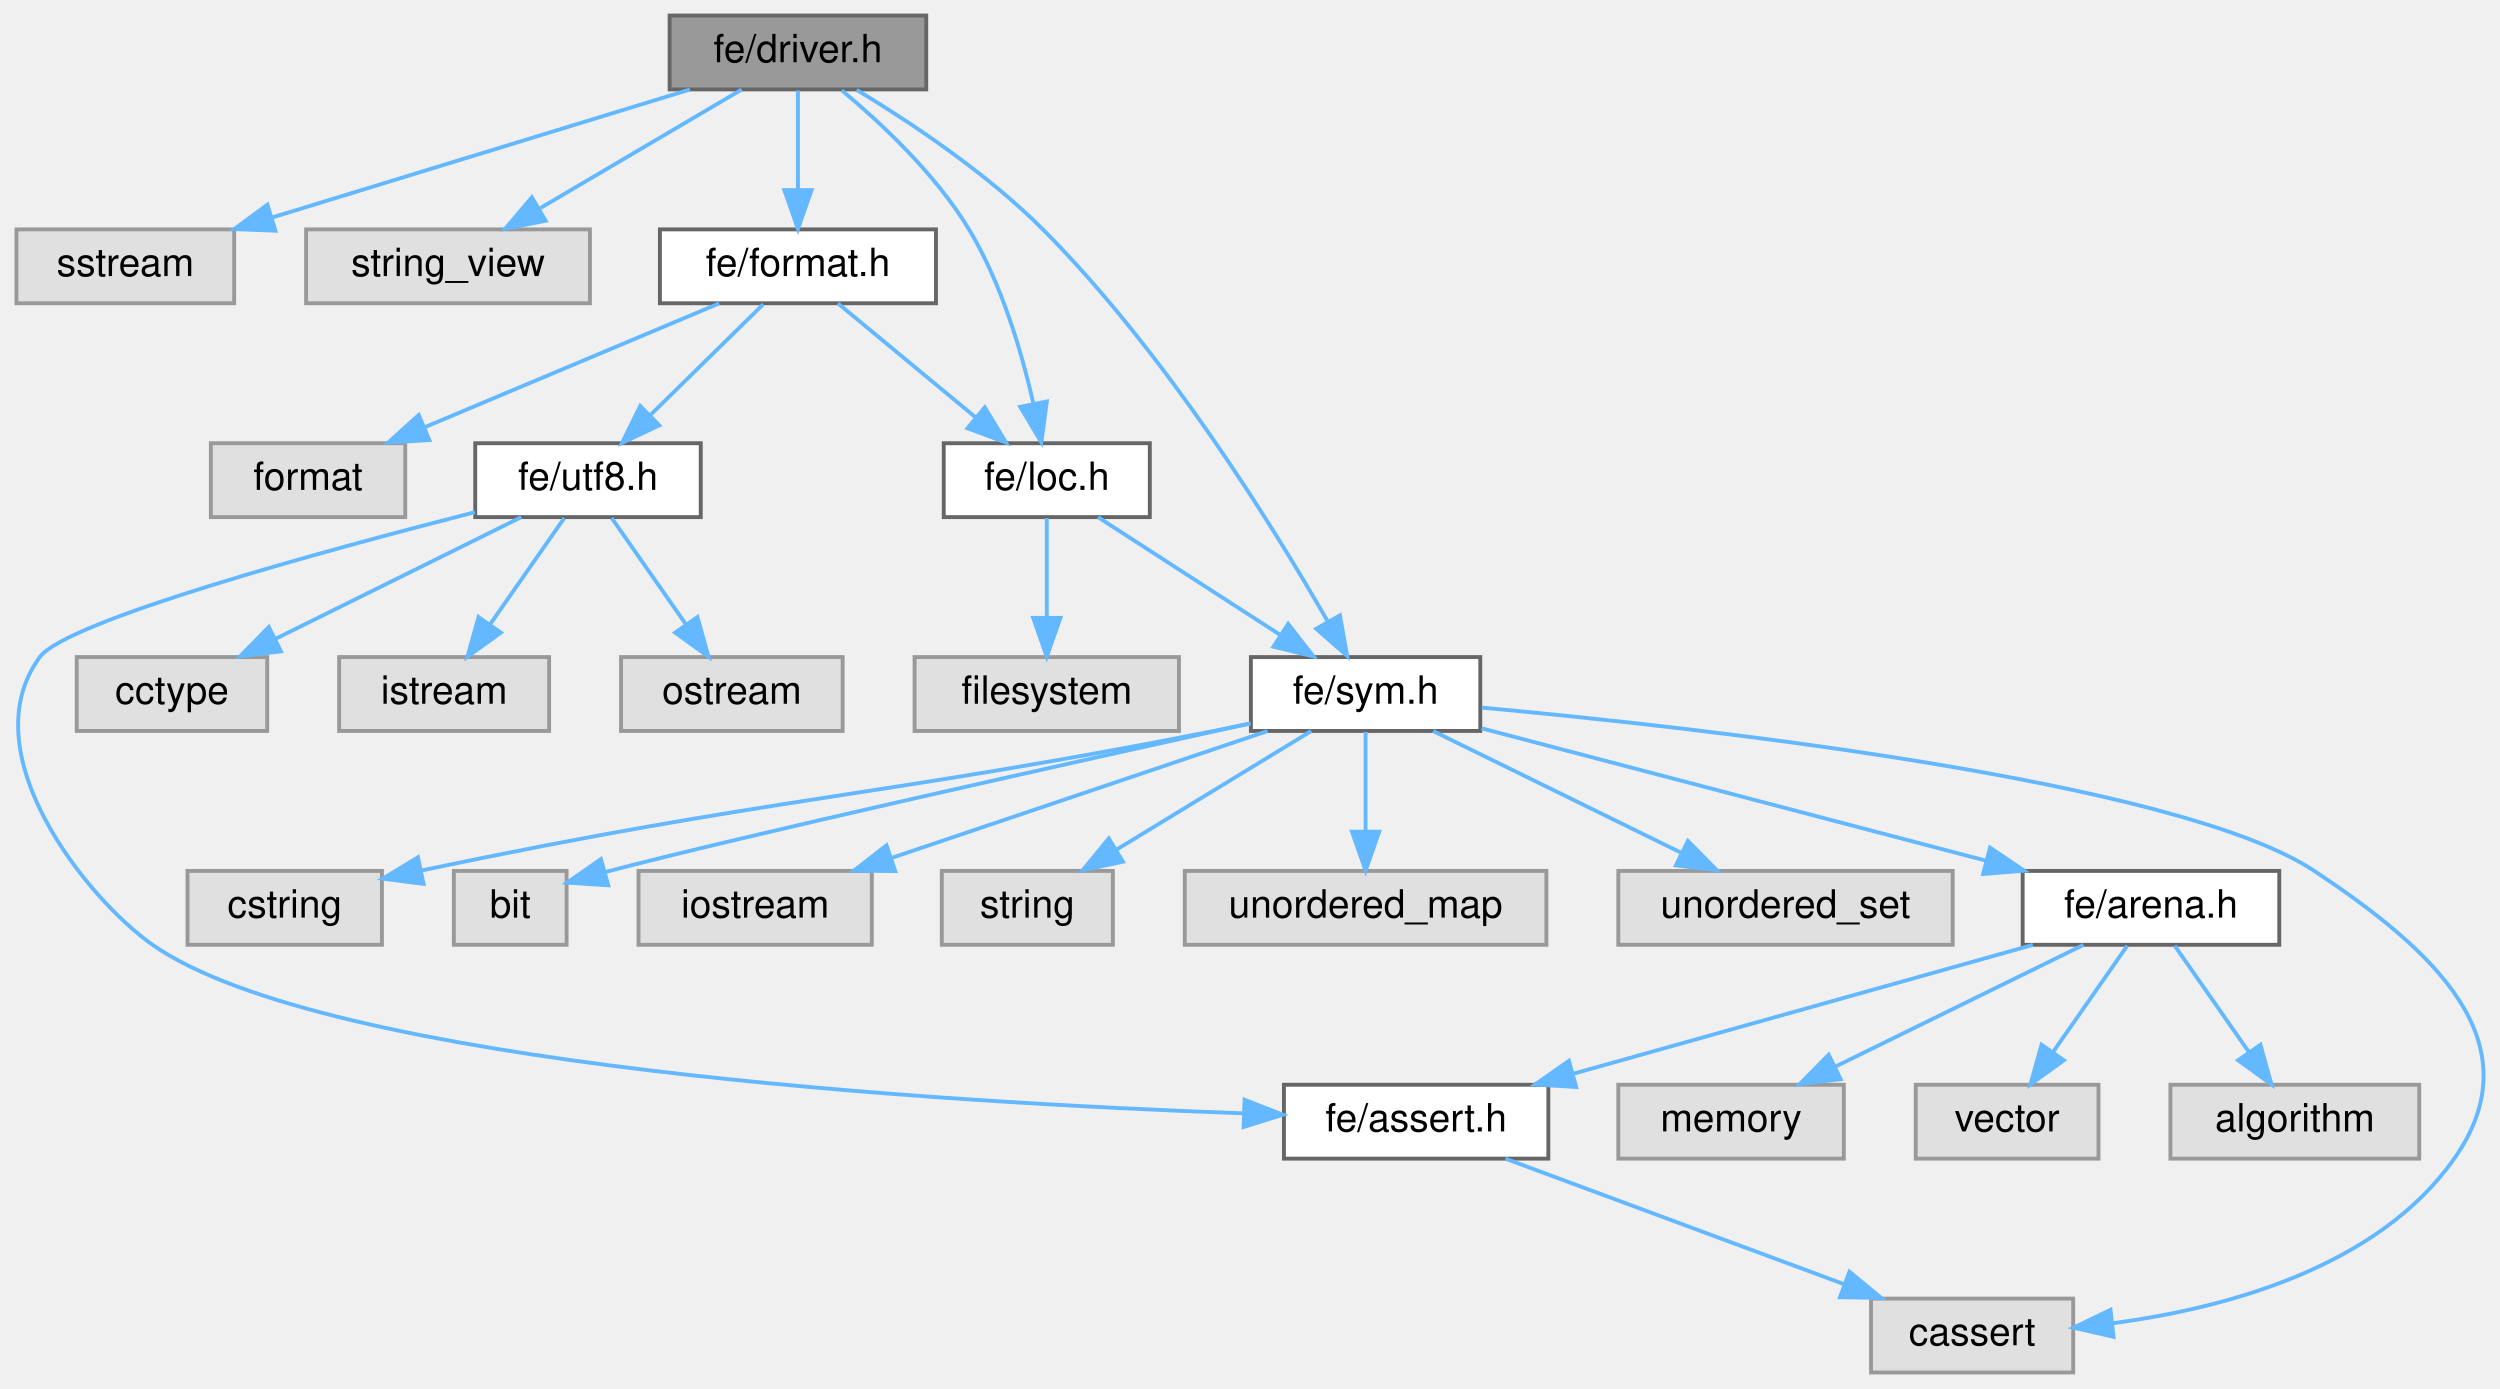
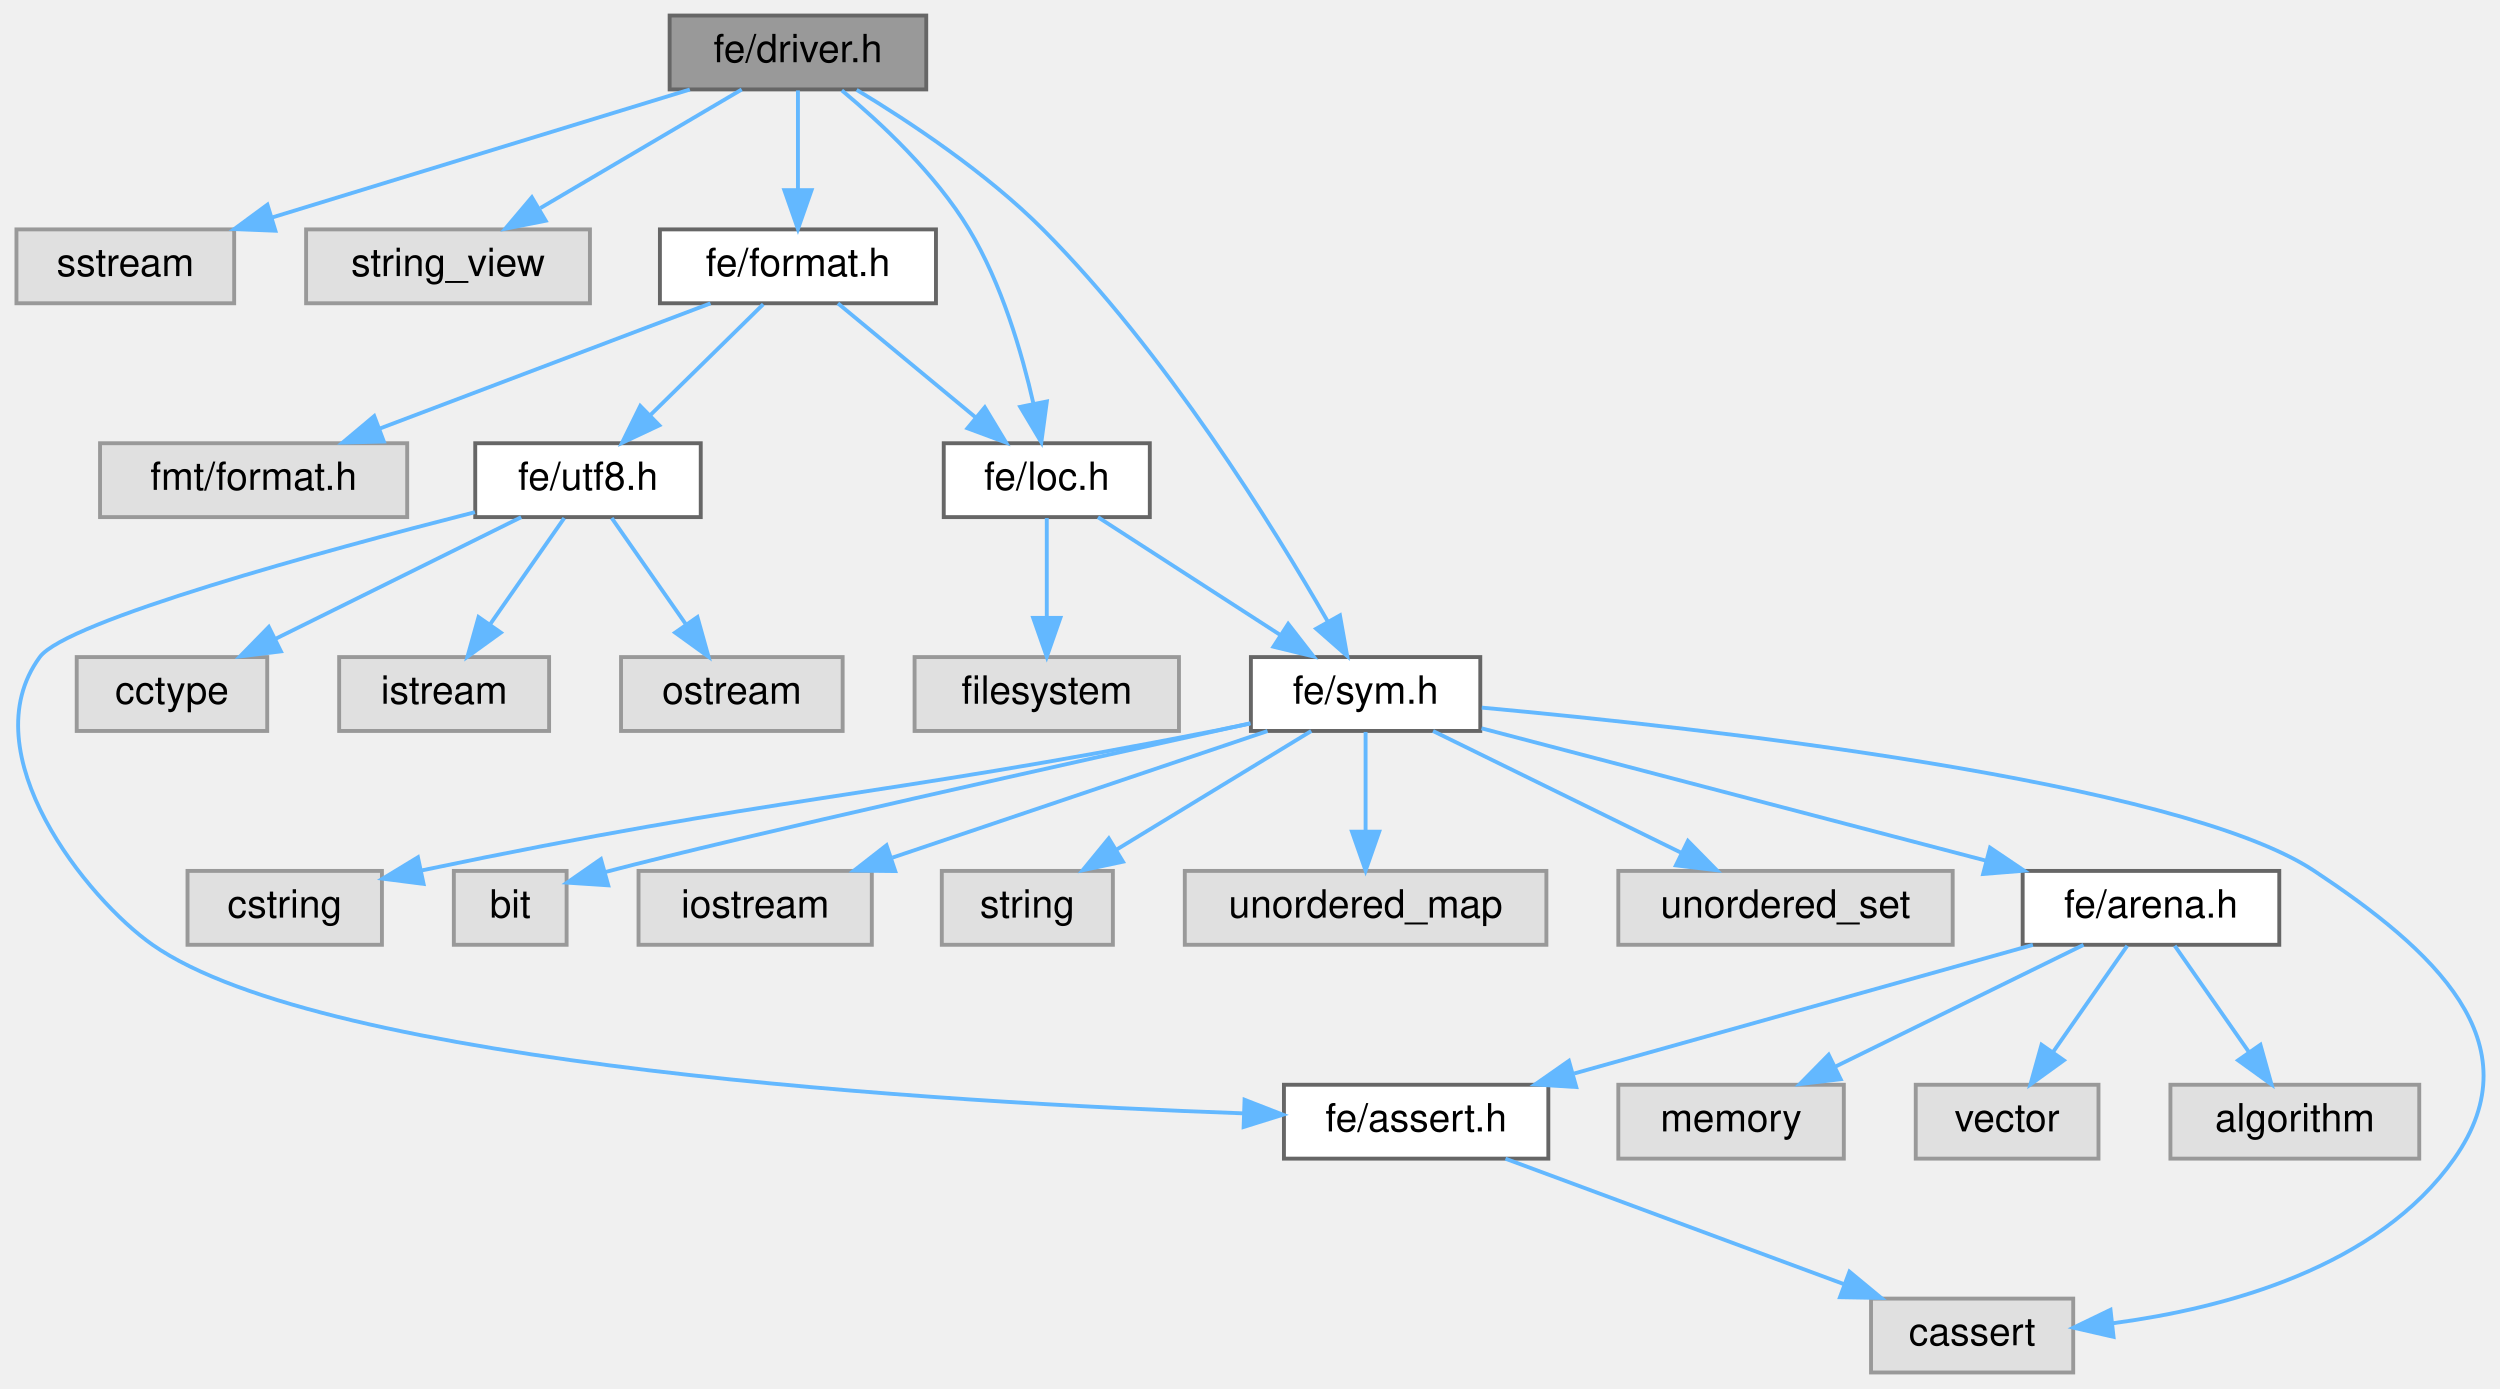
<svg xmlns="http://www.w3.org/2000/svg" xmlns:xlink="http://www.w3.org/1999/xlink" width="643pt" height="357pt" viewBox="0.00 0.00 642.54 357.00">
  <g id="graph0" class="graph" transform="scale(1 1) rotate(0) translate(4 353)">
    <g id="Node000001" class="node">
      <g id="a_Node000001">
        <a xlink:title=" ">
          <polygon fill="#999999" stroke="#666666" points="234,-349 168,-349 168,-330 234,-330 234,-349" />
          <text text-anchor="middle" x="201" y="-337" font-family="Helvetica,sans-Serif" font-size="10.00">fe/driver.h</text>
        </a>
      </g>
    </g>
    <g id="Node000002" class="node">
      <g id="a_Node000002">
        <a xlink:title=" ">
          <polygon fill="#e0e0e0" stroke="#999999" points="56,-294 0,-294 0,-275 56,-275 56,-294" />
          <text text-anchor="middle" x="28" y="-282" font-family="Helvetica,sans-Serif" font-size="10.00">sstream</text>
        </a>
      </g>
    </g>
    <g id="edge1_Node000001_Node000002" class="edge">
      <g id="a_edge1_Node000001_Node000002">
        <a xlink:title=" ">
          <path fill="none" stroke="#63b8ff" d="M173.2,-329.98C144.03,-321.05 98,-306.94 65.6,-297.02" />
          <polygon fill="#63b8ff" stroke="#63b8ff" points="66.6,-293.66 56.01,-294.08 64.55,-300.36 66.6,-293.66" />
        </a>
      </g>
    </g>
    <g id="Node000003" class="node">
      <g id="a_Node000003">
        <a xlink:title=" ">
          <polygon fill="#e0e0e0" stroke="#999999" points="147.5,-294 74.5,-294 74.5,-275 147.5,-275 147.5,-294" />
          <text text-anchor="middle" x="111" y="-282" font-family="Helvetica,sans-Serif" font-size="10.00">string_view</text>
        </a>
      </g>
    </g>
    <g id="edge2_Node000001_Node000003" class="edge">
      <g id="a_edge2_Node000001_Node000003">
        <a xlink:title=" ">
          <path fill="none" stroke="#63b8ff" d="M186.54,-329.98C172.58,-321.77 151.21,-309.18 134.75,-299.49" />
          <polygon fill="#63b8ff" stroke="#63b8ff" points="136.12,-296.23 125.72,-294.17 132.56,-302.26 136.12,-296.23" />
        </a>
      </g>
    </g>
    <g id="Node000004" class="node">
      <g id="a_Node000004">
        <a xlink:href="format_8h.html" target="_top" xlink:title=" ">
          <polygon fill="white" stroke="#666666" points="236.5,-294 165.5,-294 165.5,-275 236.5,-275 236.5,-294" />
          <text text-anchor="middle" x="201" y="-282" font-family="Helvetica,sans-Serif" font-size="10.00">fe/format.h</text>
        </a>
      </g>
    </g>
    <g id="edge3_Node000001_Node000004" class="edge">
      <g id="a_edge3_Node000001_Node000004">
        <a xlink:title=" ">
          <path fill="none" stroke="#63b8ff" d="M201,-329.75C201,-322.8 201,-312.85 201,-304.13" />
          <polygon fill="#63b8ff" stroke="#63b8ff" points="204.5,-304.09 201,-294.09 197.5,-304.09 204.5,-304.09" />
        </a>
      </g>
    </g>
    <g id="Node000006" class="node">
      <g id="a_Node000006">
        <a xlink:href="loc_8h.html" target="_top" xlink:title=" ">
          <polygon fill="white" stroke="#666666" points="291.5,-239 238.5,-239 238.5,-220 291.5,-220 291.5,-239" />
          <text text-anchor="middle" x="265" y="-227" font-family="Helvetica,sans-Serif" font-size="10.00">fe/loc.h</text>
        </a>
      </g>
    </g>
    <g id="edge26_Node000001_Node000006" class="edge">
      <g id="a_edge26_Node000001_Node000006">
        <a xlink:title=" ">
          <path fill="none" stroke="#63b8ff" d="M212.28,-329.76C222.19,-321.52 236.36,-308.33 245,-294 253.39,-280.08 258.6,-262.29 261.59,-249.09" />
          <polygon fill="#63b8ff" stroke="#63b8ff" points="265.02,-249.75 263.6,-239.26 258.17,-248.35 265.02,-249.75" />
        </a>
      </g>
    </g>
    <g id="Node000008" class="node">
      <g id="a_Node000008">
        <a xlink:href="sym_8h.html" target="_top" xlink:title=" ">
          <polygon fill="white" stroke="#666666" points="376.5,-184 317.5,-184 317.5,-165 376.5,-165 376.5,-184" />
          <text text-anchor="middle" x="347" y="-172" font-family="Helvetica,sans-Serif" font-size="10.00">fe/sym.h</text>
        </a>
      </g>
    </g>
    <g id="edge27_Node000001_Node000008" class="edge">
      <g id="a_edge27_Node000001_Node000008">
        <a xlink:title=" ">
          <path fill="none" stroke="#63b8ff" d="M216.1,-329.89C229.6,-321.75 249.45,-308.61 264,-294 295.47,-262.41 323.21,-217.64 337.26,-193.17" />
          <polygon fill="#63b8ff" stroke="#63b8ff" points="340.4,-194.73 342.26,-184.3 334.3,-191.29 340.4,-194.73" />
        </a>
      </g>
    </g>
    <g id="Node000005" class="node">
      <g id="a_Node000005">
        <a xlink:title=" ">
-           <polygon fill="#e0e0e0" stroke="#999999" points="100,-239 50,-239 50,-220 100,-220 100,-239" />
-           <text text-anchor="middle" x="75" y="-227" font-family="Helvetica,sans-Serif" font-size="10.00">format</text>
+           <polygon fill="#e0e0e0" stroke="#999999" points="100.5,-239 21.5,-239 21.5,-220 100.5,-220 100.5,-239" />
+           <text text-anchor="middle" x="61" y="-227" font-family="Helvetica,sans-Serif" font-size="10.00">fmt/format.h</text>
        </a>
      </g>
    </g>
    <g id="edge4_Node000004_Node000005" class="edge">
      <g id="a_edge4_Node000004_Node000005">
        <a xlink:title=" ">
-           <path fill="none" stroke="#63b8ff" d="M180.76,-274.98C160.3,-266.38 128.47,-252.99 105.07,-243.15" />
-           <polygon fill="#63b8ff" stroke="#63b8ff" points="106.19,-239.82 95.61,-239.17 103.47,-246.27 106.19,-239.82" />
+           <path fill="none" stroke="#63b8ff" d="M178.51,-274.98C155.48,-266.27 119.46,-252.63 93.37,-242.75" />
+           <polygon fill="#63b8ff" stroke="#63b8ff" points="94.49,-239.44 83.9,-239.17 92.02,-245.98 94.49,-239.44" />
        </a>
      </g>
    </g>
    <g id="edge5_Node000004_Node000006" class="edge">
      <g id="a_edge5_Node000004_Node000006">
        <a xlink:title=" ">
          <path fill="none" stroke="#63b8ff" d="M211.28,-274.98C220.84,-267.07 235.28,-255.11 246.78,-245.58" />
          <polygon fill="#63b8ff" stroke="#63b8ff" points="249.06,-248.24 254.53,-239.17 244.6,-242.85 249.06,-248.24" />
        </a>
      </g>
    </g>
    <g id="Node000021" class="node">
      <g id="a_Node000021">
        <a xlink:href="utf8_8h.html" target="_top" xlink:title=" ">
          <polygon fill="white" stroke="#666666" points="176,-239 118,-239 118,-220 176,-220 176,-239" />
          <text text-anchor="middle" x="147" y="-227" font-family="Helvetica,sans-Serif" font-size="10.00">fe/utf8.h</text>
        </a>
      </g>
    </g>
    <g id="edge21_Node000004_Node000021" class="edge">
      <g id="a_edge21_Node000004_Node000021">
        <a xlink:title=" ">
          <path fill="none" stroke="#63b8ff" d="M192.08,-274.75C184.22,-267.03 172.57,-255.6 163.08,-246.28" />
          <polygon fill="#63b8ff" stroke="#63b8ff" points="165.34,-243.6 155.75,-239.09 160.44,-248.59 165.34,-243.6" />
        </a>
      </g>
    </g>
    <g id="Node000007" class="node">
      <g id="a_Node000007">
        <a xlink:title=" ">
          <polygon fill="#e0e0e0" stroke="#999999" points="299,-184 231,-184 231,-165 299,-165 299,-184" />
          <text text-anchor="middle" x="265" y="-172" font-family="Helvetica,sans-Serif" font-size="10.00">filesystem</text>
        </a>
      </g>
    </g>
    <g id="edge6_Node000006_Node000007" class="edge">
      <g id="a_edge6_Node000006_Node000007">
        <a xlink:title=" ">
          <path fill="none" stroke="#63b8ff" d="M265,-219.75C265,-212.8 265,-202.85 265,-194.13" />
          <polygon fill="#63b8ff" stroke="#63b8ff" points="268.5,-194.09 265,-184.09 261.5,-194.09 268.5,-194.09" />
        </a>
      </g>
    </g>
    <g id="edge7_Node000006_Node000008" class="edge">
      <g id="a_edge7_Node000006_Node000008">
        <a xlink:title=" ">
          <path fill="none" stroke="#63b8ff" d="M278.17,-219.98C290.77,-211.84 310,-199.41 324.94,-189.76" />
          <polygon fill="#63b8ff" stroke="#63b8ff" points="327.09,-192.54 333.59,-184.17 323.29,-186.66 327.09,-192.54" />
        </a>
      </g>
    </g>
    <g id="Node000009" class="node">
      <g id="a_Node000009">
        <a xlink:title=" ">
          <polygon fill="#e0e0e0" stroke="#999999" points="529,-19 477,-19 477,0 529,0 529,-19" />
          <text text-anchor="middle" x="503" y="-7" font-family="Helvetica,sans-Serif" font-size="10.00">cassert</text>
        </a>
      </g>
    </g>
    <g id="edge8_Node000008_Node000009" class="edge">
      <g id="a_edge8_Node000008_Node000009">
        <a xlink:title=" ">
          <path fill="none" stroke="#63b8ff" d="M376.88,-171C434.02,-165.74 556.2,-152.09 591,-129 621.48,-108.78 648.05,-84.91 627,-55 607.31,-27.01 568.28,-16.54 539.24,-12.67" />
          <polygon fill="#63b8ff" stroke="#63b8ff" points="539.37,-9.16 529.05,-11.52 538.59,-16.12 539.37,-9.16" />
        </a>
      </g>
    </g>
    <g id="Node000010" class="node">
      <g id="a_Node000010">
        <a xlink:title=" ">
          <polygon fill="#e0e0e0" stroke="#999999" points="94,-129 44,-129 44,-110 94,-110 94,-129" />
          <text text-anchor="middle" x="69" y="-117" font-family="Helvetica,sans-Serif" font-size="10.00">cstring</text>
        </a>
      </g>
    </g>
    <g id="edge9_Node000008_Node000010" class="edge">
      <g id="a_edge9_Node000008_Node000010">
        <a xlink:title=" ">
          <path fill="none" stroke="#63b8ff" d="M317.22,-166.88C314.11,-166.23 310.99,-165.59 308,-165 220.34,-147.76 195.19,-148.18 104.13,-129.11" />
          <polygon fill="#63b8ff" stroke="#63b8ff" points="104.71,-125.66 94.2,-127.01 103.26,-132.51 104.71,-125.66" />
        </a>
      </g>
    </g>
    <g id="Node000011" class="node">
      <g id="a_Node000011">
        <a xlink:title=" ">
          <polygon fill="#e0e0e0" stroke="#999999" points="141.5,-129 112.5,-129 112.5,-110 141.5,-110 141.5,-129" />
          <text text-anchor="middle" x="127" y="-117" font-family="Helvetica,sans-Serif" font-size="10.00">bit</text>
        </a>
      </g>
    </g>
    <g id="edge10_Node000008_Node000011" class="edge">
      <g id="a_edge10_Node000008_Node000011">
        <a xlink:title=" ">
          <path fill="none" stroke="#63b8ff" d="M317.41,-166.98C271.8,-156.91 186.64,-137.99 151.5,-128.73" />
          <polygon fill="#63b8ff" stroke="#63b8ff" points="152.21,-125.29 141.63,-125.99 150.33,-132.04 152.21,-125.29" />
        </a>
      </g>
    </g>
    <g id="Node000012" class="node">
      <g id="a_Node000012">
        <a xlink:title=" ">
          <polygon fill="#e0e0e0" stroke="#999999" points="220,-129 160,-129 160,-110 220,-110 220,-129" />
          <text text-anchor="middle" x="190" y="-117" font-family="Helvetica,sans-Serif" font-size="10.00">iostream</text>
        </a>
      </g>
    </g>
    <g id="edge11_Node000008_Node000012" class="edge">
      <g id="a_edge11_Node000008_Node000012">
        <a xlink:title=" ">
          <path fill="none" stroke="#63b8ff" d="M321.78,-164.98C295.64,-156.16 254.6,-142.31 225.27,-132.41" />
          <polygon fill="#63b8ff" stroke="#63b8ff" points="226.02,-128.96 215.42,-129.08 223.78,-135.6 226.02,-128.96" />
        </a>
      </g>
    </g>
    <g id="Node000013" class="node">
      <g id="a_Node000013">
        <a xlink:title=" ">
          <polygon fill="#e0e0e0" stroke="#999999" points="282,-129 238,-129 238,-110 282,-110 282,-129" />
          <text text-anchor="middle" x="260" y="-117" font-family="Helvetica,sans-Serif" font-size="10.00">string</text>
        </a>
      </g>
    </g>
    <g id="edge12_Node000008_Node000013" class="edge">
      <g id="a_edge12_Node000008_Node000013">
        <a xlink:title=" ">
          <path fill="none" stroke="#63b8ff" d="M333.02,-164.98C319.53,-156.77 298.87,-144.18 282.96,-134.49" />
          <polygon fill="#63b8ff" stroke="#63b8ff" points="284.59,-131.38 274.23,-129.17 280.95,-137.36 284.59,-131.38" />
        </a>
      </g>
    </g>
    <g id="Node000014" class="node">
      <g id="a_Node000014">
        <a xlink:title=" ">
          <polygon fill="#e0e0e0" stroke="#999999" points="393.5,-129 300.5,-129 300.5,-110 393.5,-110 393.5,-129" />
          <text text-anchor="middle" x="347" y="-117" font-family="Helvetica,sans-Serif" font-size="10.00">unordered_map</text>
        </a>
      </g>
    </g>
    <g id="edge13_Node000008_Node000014" class="edge">
      <g id="a_edge13_Node000008_Node000014">
        <a xlink:title=" ">
          <path fill="none" stroke="#63b8ff" d="M347,-164.75C347,-157.8 347,-147.85 347,-139.13" />
          <polygon fill="#63b8ff" stroke="#63b8ff" points="350.5,-139.09 347,-129.09 343.5,-139.09 350.5,-139.09" />
        </a>
      </g>
    </g>
    <g id="Node000015" class="node">
      <g id="a_Node000015">
        <a xlink:title=" ">
          <polygon fill="#e0e0e0" stroke="#999999" points="498,-129 412,-129 412,-110 498,-110 498,-129" />
          <text text-anchor="middle" x="455" y="-117" font-family="Helvetica,sans-Serif" font-size="10.00">unordered_set</text>
        </a>
      </g>
    </g>
    <g id="edge14_Node000008_Node000015" class="edge">
      <g id="a_edge14_Node000008_Node000015">
        <a xlink:title=" ">
          <path fill="none" stroke="#63b8ff" d="M364.35,-164.98C381.57,-156.54 408.2,-143.47 428.15,-133.68" />
          <polygon fill="#63b8ff" stroke="#63b8ff" points="429.9,-136.72 437.33,-129.17 426.81,-130.43 429.9,-136.72" />
        </a>
      </g>
    </g>
    <g id="Node000016" class="node">
      <g id="a_Node000016">
        <a xlink:href="arena_8h.html" target="_top" xlink:title=" ">
          <polygon fill="white" stroke="#666666" points="582,-129 516,-129 516,-110 582,-110 582,-129" />
          <text text-anchor="middle" x="549" y="-117" font-family="Helvetica,sans-Serif" font-size="10.00">fe/arena.h</text>
        </a>
      </g>
    </g>
    <g id="edge15_Node000008_Node000016" class="edge">
      <g id="a_edge15_Node000008_Node000016">
        <a xlink:title=" ">
          <path fill="none" stroke="#63b8ff" d="M376.81,-165.68C411.06,-156.69 467.54,-141.87 506.42,-131.67" />
          <polygon fill="#63b8ff" stroke="#63b8ff" points="507.61,-134.98 516.39,-129.06 505.83,-128.21 507.61,-134.98" />
        </a>
      </g>
    </g>
    <g id="Node000017" class="node">
      <g id="a_Node000017">
        <a xlink:title=" ">
          <polygon fill="#e0e0e0" stroke="#999999" points="618,-74 554,-74 554,-55 618,-55 618,-74" />
          <text text-anchor="middle" x="586" y="-62" font-family="Helvetica,sans-Serif" font-size="10.00">algorithm</text>
        </a>
      </g>
    </g>
    <g id="edge16_Node000016_Node000017" class="edge">
      <g id="a_edge16_Node000016_Node000017">
        <a xlink:title=" ">
          <path fill="none" stroke="#63b8ff" d="M555.11,-109.75C560.28,-102.34 567.85,-91.5 574.19,-82.41" />
          <polygon fill="#63b8ff" stroke="#63b8ff" points="577.15,-84.29 580,-74.09 571.41,-80.29 577.15,-84.29" />
        </a>
      </g>
    </g>
    <g id="Node000018" class="node">
      <g id="a_Node000018">
        <a xlink:title=" ">
          <polygon fill="#e0e0e0" stroke="#999999" points="470,-74 412,-74 412,-55 470,-55 470,-74" />
          <text text-anchor="middle" x="441" y="-62" font-family="Helvetica,sans-Serif" font-size="10.00">memory</text>
        </a>
      </g>
    </g>
    <g id="edge17_Node000016_Node000018" class="edge">
      <g id="a_edge17_Node000016_Node000018">
        <a xlink:title=" ">
          <path fill="none" stroke="#63b8ff" d="M531.65,-109.98C514.43,-101.54 487.8,-88.47 467.85,-78.68" />
          <polygon fill="#63b8ff" stroke="#63b8ff" points="469.19,-75.43 458.67,-74.17 466.1,-81.72 469.19,-75.43" />
        </a>
      </g>
    </g>
    <g id="Node000019" class="node">
      <g id="a_Node000019">
        <a xlink:title=" ">
          <polygon fill="#e0e0e0" stroke="#999999" points="535.5,-74 488.5,-74 488.5,-55 535.5,-55 535.5,-74" />
          <text text-anchor="middle" x="512" y="-62" font-family="Helvetica,sans-Serif" font-size="10.00">vector</text>
        </a>
      </g>
    </g>
    <g id="edge18_Node000016_Node000019" class="edge">
      <g id="a_edge18_Node000016_Node000019">
        <a xlink:title=" ">
          <path fill="none" stroke="#63b8ff" d="M542.89,-109.75C537.72,-102.34 530.15,-91.5 523.81,-82.41" />
          <polygon fill="#63b8ff" stroke="#63b8ff" points="526.59,-80.29 518,-74.09 520.85,-84.29 526.59,-80.29" />
        </a>
      </g>
    </g>
    <g id="Node000020" class="node">
      <g id="a_Node000020">
        <a xlink:href="assert_8h.html" target="_top" xlink:title=" ">
          <polygon fill="white" stroke="#666666" points="394,-74 326,-74 326,-55 394,-55 394,-74" />
          <text text-anchor="middle" x="360" y="-62" font-family="Helvetica,sans-Serif" font-size="10.00">fe/assert.h</text>
        </a>
      </g>
    </g>
    <g id="edge19_Node000016_Node000020" class="edge">
      <g id="a_edge19_Node000016_Node000020">
        <a xlink:title=" ">
          <path fill="none" stroke="#63b8ff" d="M518.63,-109.98C486.63,-101.01 436.04,-86.82 400.62,-76.89" />
          <polygon fill="#63b8ff" stroke="#63b8ff" points="401.18,-73.41 390.6,-74.08 399.29,-80.15 401.18,-73.41" />
        </a>
      </g>
    </g>
    <g id="edge20_Node000020_Node000009" class="edge">
      <g id="a_edge20_Node000020_Node000009">
        <a xlink:title=" ">
          <path fill="none" stroke="#63b8ff" d="M382.98,-54.98C406.5,-46.27 443.29,-32.63 469.94,-22.75" />
          <polygon fill="#63b8ff" stroke="#63b8ff" points="471.45,-25.93 479.61,-19.17 469.01,-19.36 471.45,-25.93" />
        </a>
      </g>
    </g>
    <g id="edge25_Node000021_Node000020" class="edge">
      <g id="a_edge25_Node000021_Node000020">
        <a xlink:title=" ">
          <path fill="none" stroke="#63b8ff" d="M117.92,-221.27C78.65,-211.23 12.77,-193.24 6,-184 -12.11,-159.29 18.33,-121.67 35,-110 79.42,-78.9 237.62,-69.44 315.72,-66.64" />
          <polygon fill="#63b8ff" stroke="#63b8ff" points="315.87,-70.14 325.74,-66.3 315.63,-63.14 315.87,-70.14" />
        </a>
      </g>
    </g>
    <g id="Node000022" class="node">
      <g id="a_Node000022">
        <a xlink:title=" ">
          <polygon fill="#e0e0e0" stroke="#999999" points="64.5,-184 15.5,-184 15.5,-165 64.5,-165 64.5,-184" />
          <text text-anchor="middle" x="40" y="-172" font-family="Helvetica,sans-Serif" font-size="10.00">cctype</text>
        </a>
      </g>
    </g>
    <g id="edge22_Node000021_Node000022" class="edge">
      <g id="a_edge22_Node000021_Node000022">
        <a xlink:title=" ">
          <path fill="none" stroke="#63b8ff" d="M129.81,-219.98C112.75,-211.54 86.37,-198.47 66.6,-188.68" />
          <polygon fill="#63b8ff" stroke="#63b8ff" points="68.02,-185.47 57.5,-184.17 64.91,-191.75 68.02,-185.47" />
        </a>
      </g>
    </g>
    <g id="Node000023" class="node">
      <g id="a_Node000023">
        <a xlink:title=" ">
          <polygon fill="#e0e0e0" stroke="#999999" points="137,-184 83,-184 83,-165 137,-165 137,-184" />
          <text text-anchor="middle" x="110" y="-172" font-family="Helvetica,sans-Serif" font-size="10.00">istream</text>
        </a>
      </g>
    </g>
    <g id="edge23_Node000021_Node000023" class="edge">
      <g id="a_edge23_Node000021_Node000023">
        <a xlink:title=" ">
          <path fill="none" stroke="#63b8ff" d="M140.89,-219.75C135.72,-212.34 128.15,-201.5 121.81,-192.41" />
          <polygon fill="#63b8ff" stroke="#63b8ff" points="124.59,-190.29 116,-184.09 118.85,-194.29 124.59,-190.29" />
        </a>
      </g>
    </g>
    <g id="Node000024" class="node">
      <g id="a_Node000024">
        <a xlink:title=" ">
          <polygon fill="#e0e0e0" stroke="#999999" points="212.5,-184 155.5,-184 155.5,-165 212.5,-165 212.5,-184" />
          <text text-anchor="middle" x="184" y="-172" font-family="Helvetica,sans-Serif" font-size="10.00">ostream</text>
        </a>
      </g>
    </g>
    <g id="edge24_Node000021_Node000024" class="edge">
      <g id="a_edge24_Node000021_Node000024">
        <a xlink:title=" ">
          <path fill="none" stroke="#63b8ff" d="M153.11,-219.75C158.28,-212.34 165.85,-201.5 172.19,-192.41" />
          <polygon fill="#63b8ff" stroke="#63b8ff" points="175.15,-194.29 178,-184.09 169.41,-190.29 175.15,-194.29" />
        </a>
      </g>
    </g>
  </g>
</svg>
